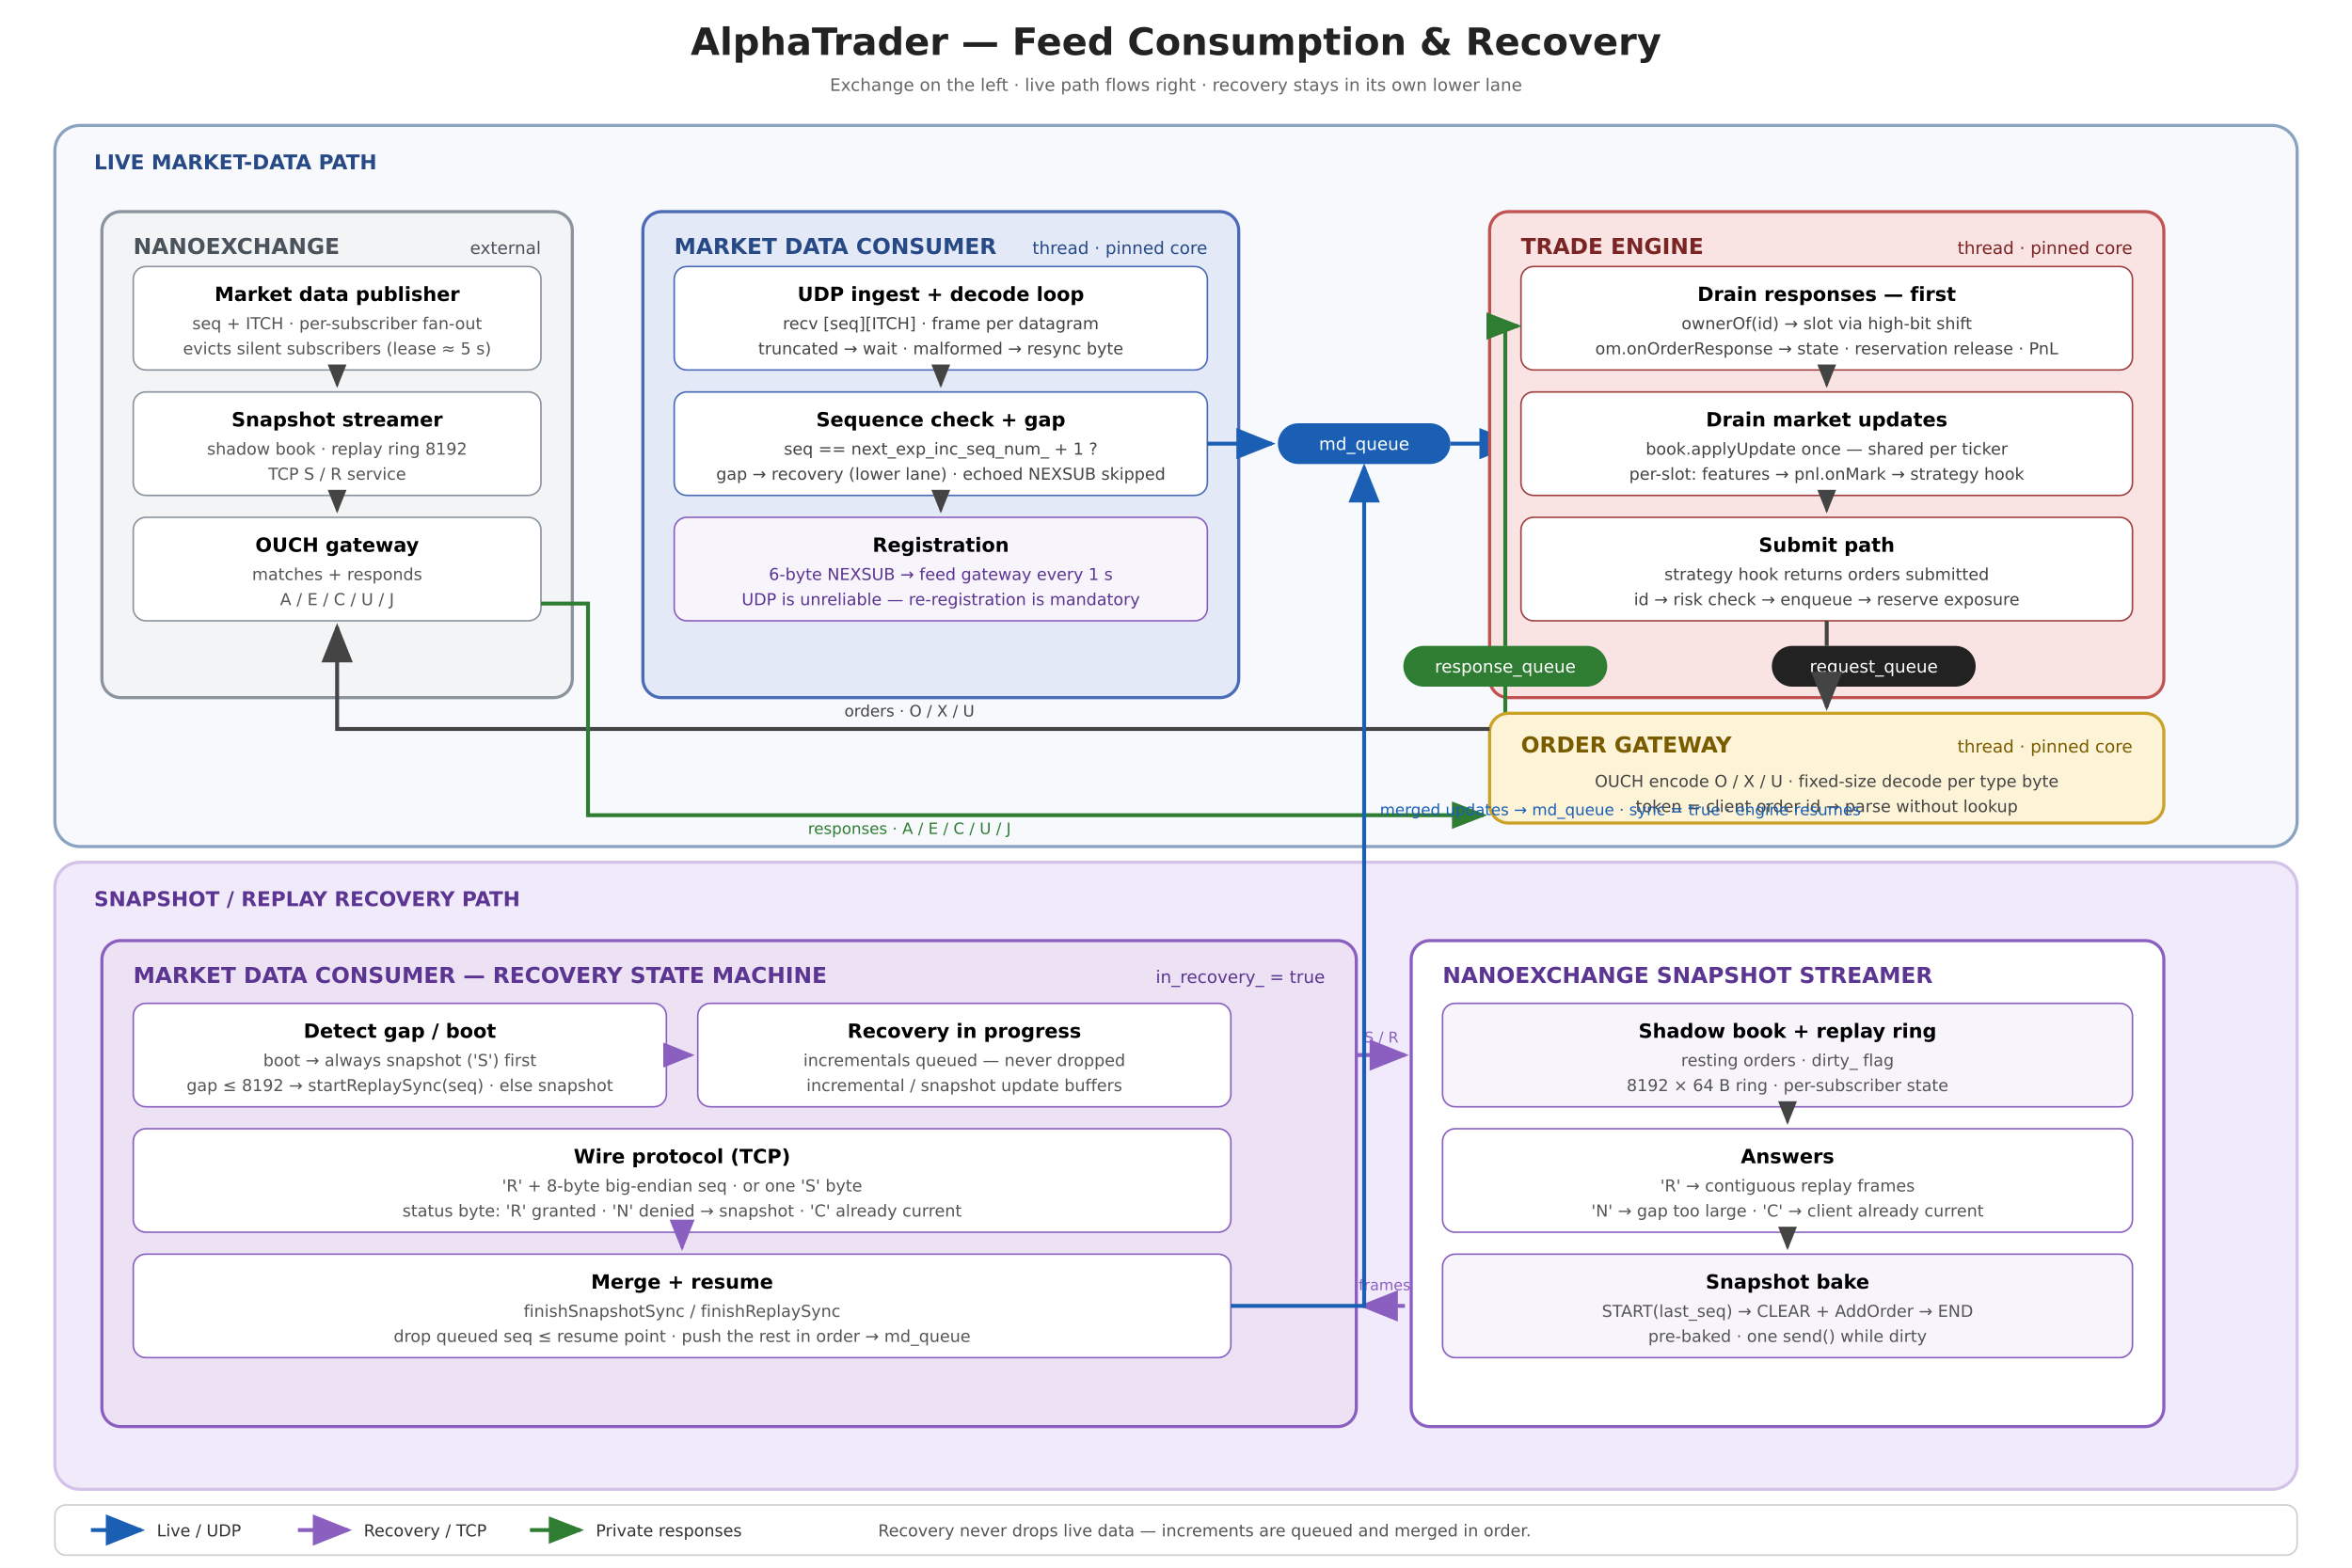
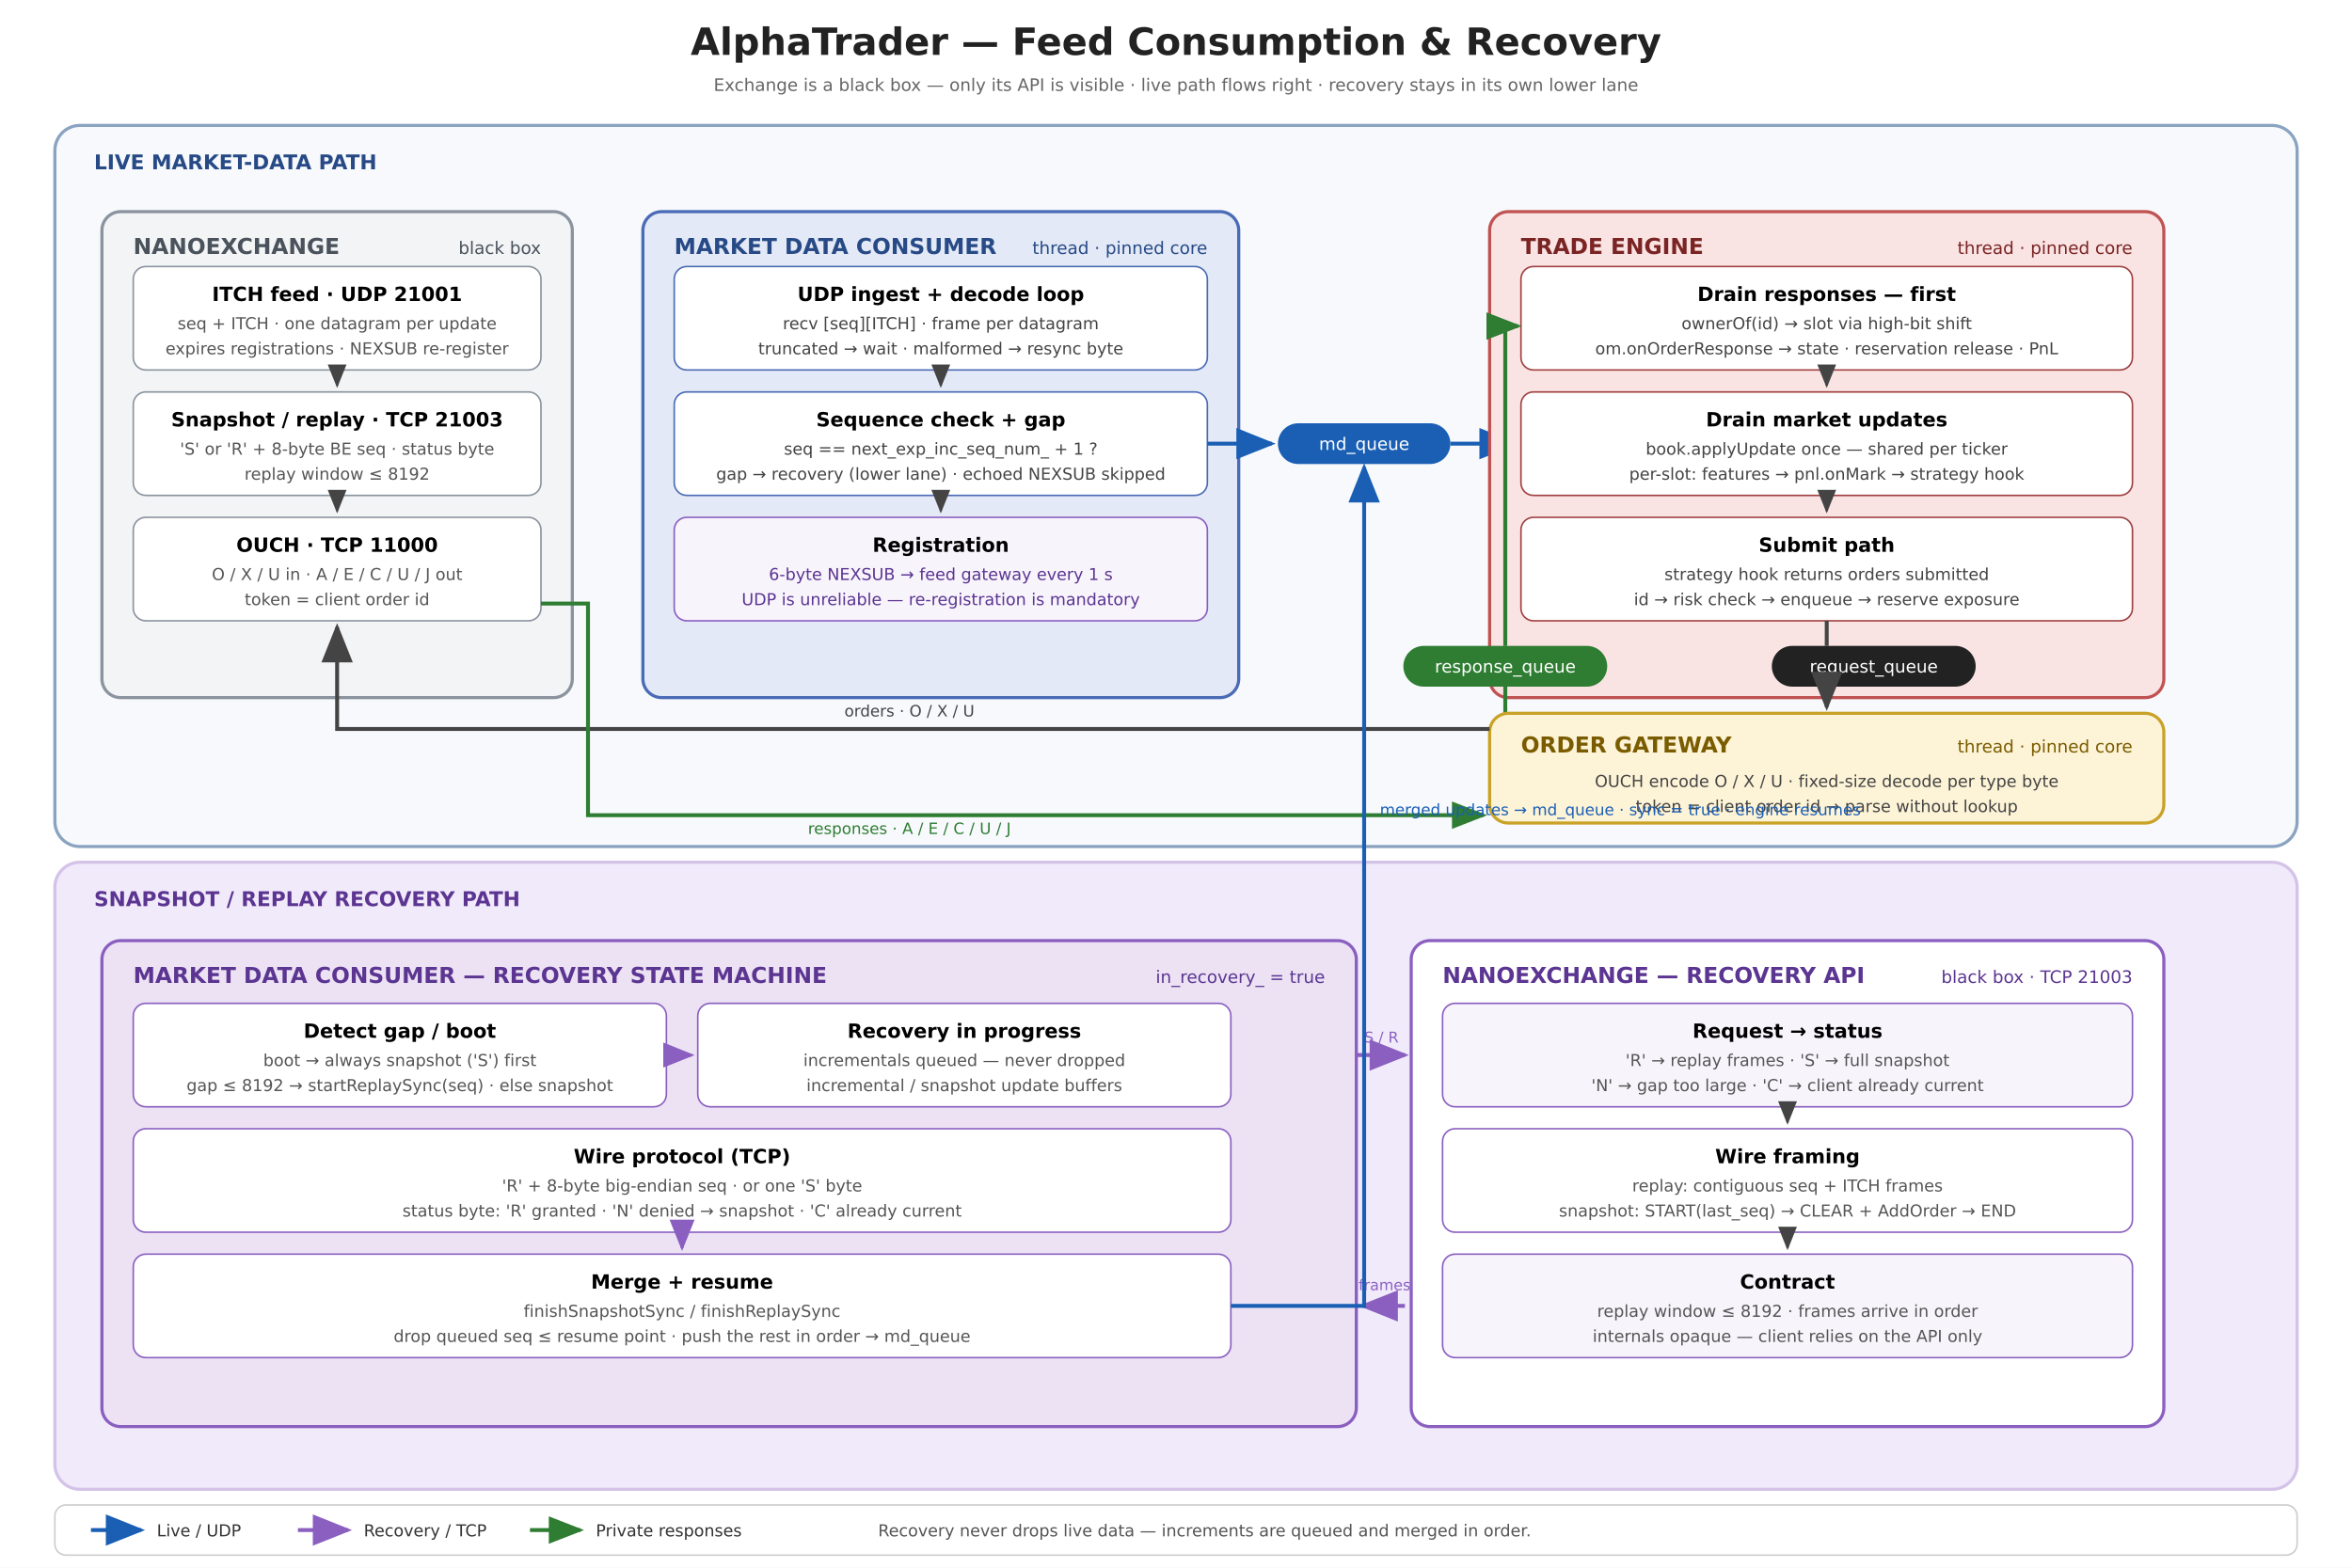
<svg xmlns="http://www.w3.org/2000/svg" width="1500" height="1000" viewBox="0 0 1500 1000" font-family="DejaVu Sans, Helvetica, Arial, sans-serif">
  <rect x="0" y="0" width="100%" height="100%" fill="#ffffff" />
  <defs>
    <marker id="arr" markerWidth="10" markerHeight="8" refX="9" refY="4" orient="auto" markerUnits="strokeWidth">
      <path d="M0,0 L10,4 L0,8 Z" fill="#444" />
    </marker>
    <marker id="b" markerWidth="10" markerHeight="8" refX="9" refY="4" orient="auto">
      <path d="M0,0 L10,4 L0,8 Z" fill="#1a5fb4" />
    </marker>
    <marker id="g" markerWidth="9" markerHeight="7" refX="8" refY="3.5" orient="auto">
      <path d="M0,0 L9,3.5 L0,7 Z" fill="#2e7d32" />
    </marker>
    <marker id="p" markerWidth="10" markerHeight="8" refX="9" refY="4" orient="auto">
      <path d="M0,0 L10,4 L0,8 Z" fill="#8a5fc0" />
    </marker>
  </defs>
  <text x="750" y="35" text-anchor="middle" font-size="24" font-weight="bold" fill="#222">
    AlphaTrader — Feed Consumption &amp; Recovery
  </text>
  <text x="750" y="58" text-anchor="middle" font-size="11" fill="#666">
-     Exchange on the left · live path flows right · recovery stays in its own lower lane
+     Exchange is a black box — only its API is visible · live path flows right · recovery stays in its own lower lane
  </text>
  <rect x="35" y="80" width="1430" height="460" rx="16" fill="#f7f9fc" stroke="#8aa3c0" stroke-width="2" />
  <text x="60" y="108" font-size="13" font-weight="bold" fill="#274a86">LIVE MARKET-DATA PATH</text>
  <rect x="65" y="135" width="300" height="310" rx="12" fill="#f2f4f6" stroke="#8a939e" stroke-width="2" />
  <text x="85" y="162" font-size="14" font-weight="bold" fill="#4a525c">NANOEXCHANGE</text>
-   <text x="345" y="162" text-anchor="end" font-size="11" fill="#4a525c">external</text>
+   <text x="345" y="162" text-anchor="end" font-size="11" fill="#4a525c">black box</text>
  <rect x="85" y="170" width="260" height="66" rx="8" fill="#fff" stroke="#8a939e" />
-   <text x="215" y="192" text-anchor="middle" font-size="12.5" font-weight="bold">Market data publisher</text>
-   <text x="215" y="210" text-anchor="middle" font-size="10.5" fill="#555">seq + ITCH · per-subscriber fan-out</text>
-   <text x="215" y="226" text-anchor="middle" font-size="10.5" fill="#555">evicts silent subscribers (lease ≈ 5 s)</text>
+   <text x="215" y="192" text-anchor="middle" font-size="12.5" font-weight="bold">ITCH feed · UDP 21001</text>
+   <text x="215" y="210" text-anchor="middle" font-size="10.5" fill="#555">seq + ITCH · one datagram per update</text>
+   <text x="215" y="226" text-anchor="middle" font-size="10.5" fill="#555">expires registrations · NEXSUB re-register</text>
  <rect x="85" y="250" width="260" height="66" rx="8" fill="#fff" stroke="#8a939e" />
-   <text x="215" y="272" text-anchor="middle" font-size="12.5" font-weight="bold">Snapshot streamer</text>
-   <text x="215" y="290" text-anchor="middle" font-size="10.5" fill="#555">shadow book · replay ring 8192</text>
-   <text x="215" y="306" text-anchor="middle" font-size="10.5" fill="#555">TCP S / R service</text>
+   <text x="215" y="272" text-anchor="middle" font-size="12.5" font-weight="bold">Snapshot / replay · TCP 21003</text>
+   <text x="215" y="290" text-anchor="middle" font-size="10.5" fill="#555">'S' or 'R' + 8-byte BE seq · status byte</text>
+   <text x="215" y="306" text-anchor="middle" font-size="10.5" fill="#555">replay window ≤ 8192</text>
  <rect x="85" y="330" width="260" height="66" rx="8" fill="#fff" stroke="#8a939e" />
-   <text x="215" y="352" text-anchor="middle" font-size="12.5" font-weight="bold">OUCH gateway</text>
-   <text x="215" y="370" text-anchor="middle" font-size="10.5" fill="#555">matches + responds</text>
-   <text x="215" y="386" text-anchor="middle" font-size="10.5" fill="#555">A / E / C / U / J</text>
+   <text x="215" y="352" text-anchor="middle" font-size="12.5" font-weight="bold">OUCH · TCP 11000</text>
+   <text x="215" y="370" text-anchor="middle" font-size="10.5" fill="#555">O / X / U in · A / E / C / U / J out</text>
+   <text x="215" y="386" text-anchor="middle" font-size="10.5" fill="#555">token = client order id</text>
  <line x1="215" y1="236" x2="215" y2="246" stroke="#666" stroke-width="1.5" marker-end="url(#arr)" />
  <line x1="215" y1="316" x2="215" y2="326" stroke="#666" stroke-width="1.5" marker-end="url(#arr)" />
  <rect x="410" y="135" width="380" height="310" rx="12" fill="#e3e9f6" stroke="#4a6bb5" stroke-width="2" />
  <text x="430" y="162" font-size="14" font-weight="bold" fill="#274a86">MARKET DATA CONSUMER</text>
  <text x="770" y="162" text-anchor="end" font-size="11" fill="#274a86">thread · pinned core</text>
  <rect x="430" y="170" width="340" height="66" rx="8" fill="#fff" stroke="#4a6bb5" />
  <text x="600" y="192" text-anchor="middle" font-size="12.5" font-weight="bold">UDP ingest + decode loop</text>
  <text x="600" y="210" text-anchor="middle" font-size="10.5" fill="#444">recv [seq][ITCH] · frame per datagram</text>
  <text x="600" y="226" text-anchor="middle" font-size="10.5" fill="#444">truncated → wait · malformed → resync byte</text>
  <rect x="430" y="250" width="340" height="66" rx="8" fill="#fff" stroke="#4a6bb5" />
  <text x="600" y="272" text-anchor="middle" font-size="12.5" font-weight="bold">Sequence check + gap</text>
  <text x="600" y="290" text-anchor="middle" font-size="10.5" fill="#444">seq == next_exp_inc_seq_num_ + 1 ?</text>
  <text x="600" y="306" text-anchor="middle" font-size="10.5" fill="#444">gap → recovery (lower lane) · echoed NEXSUB skipped</text>
  <rect x="430" y="330" width="340" height="66" rx="8" fill="#f8f4fc" stroke="#8a5fc0" />
  <text x="600" y="352" text-anchor="middle" font-size="12.5" font-weight="bold">Registration</text>
  <text x="600" y="370" text-anchor="middle" font-size="10.5" fill="#5b3591">6-byte NEXSUB → feed gateway every 1 s</text>
  <text x="600" y="386" text-anchor="middle" font-size="10.5" fill="#5b3591">UDP is unreliable — re-registration is mandatory</text>
  <line x1="600" y1="236" x2="600" y2="246" stroke="#666" stroke-width="1.5" marker-end="url(#arr)" />
  <line x1="600" y1="316" x2="600" y2="326" stroke="#666" stroke-width="1.5" marker-end="url(#arr)" />
  <line x1="770" y1="283" x2="811" y2="283" stroke="#1a5fb4" stroke-width="2.5" marker-end="url(#b)" />
  <rect x="815" y="270" width="110" height="26" rx="13" fill="#1a5fb4" />
  <text x="870" y="287" text-anchor="middle" font-size="11" fill="#fff">md_queue</text>
  <line x1="925" y1="283" x2="966" y2="283" stroke="#1a5fb4" stroke-width="2.5" marker-end="url(#b)" />
  <rect x="950" y="135" width="430" height="310" rx="12" fill="#fae3e3" stroke="#c05252" stroke-width="2" />
  <text x="970" y="162" font-size="14" font-weight="bold" fill="#7a2424">TRADE ENGINE</text>
  <text x="1360" y="162" text-anchor="end" font-size="11" fill="#7a2424">thread · pinned core</text>
  <rect x="970" y="170" width="390" height="66" rx="8" fill="#fff" stroke="#a04040" />
  <text x="1165" y="192" text-anchor="middle" font-size="12.5" font-weight="bold">Drain responses — first</text>
  <text x="1165" y="210" text-anchor="middle" font-size="10.5" fill="#444">ownerOf(id) → slot via high-bit shift</text>
  <text x="1165" y="226" text-anchor="middle" font-size="10.5" fill="#444">om.onOrderResponse → state · reservation release · PnL</text>
  <rect x="970" y="250" width="390" height="66" rx="8" fill="#fff" stroke="#a04040" />
  <text x="1165" y="272" text-anchor="middle" font-size="12.5" font-weight="bold">Drain market updates</text>
  <text x="1165" y="290" text-anchor="middle" font-size="10.5" fill="#444">book.applyUpdate once — shared per ticker</text>
  <text x="1165" y="306" text-anchor="middle" font-size="10.5" fill="#444">per-slot: features → pnl.onMark → strategy hook</text>
  <rect x="970" y="330" width="390" height="66" rx="8" fill="#fff" stroke="#a04040" />
  <text x="1165" y="352" text-anchor="middle" font-size="12.5" font-weight="bold">Submit path</text>
  <text x="1165" y="370" text-anchor="middle" font-size="10.5" fill="#444">strategy hook returns orders submitted</text>
  <text x="1165" y="386" text-anchor="middle" font-size="10.5" fill="#444">id → risk check → enqueue → reserve exposure</text>
  <line x1="1165" y1="236" x2="1165" y2="246" stroke="#666" stroke-width="1.5" marker-end="url(#arr)" />
  <line x1="1165" y1="316" x2="1165" y2="326" stroke="#666" stroke-width="1.5" marker-end="url(#arr)" />
  <line x1="960" y1="455" x2="960" y2="412" stroke="#2e7d32" stroke-width="2.5" />
  <line x1="960" y1="412" x2="960" y2="208" stroke="#2e7d32" stroke-width="2.5" />
  <line x1="960" y1="208" x2="968" y2="208" stroke="#2e7d32" stroke-width="2.5" marker-end="url(#g)" />
  <rect x="895" y="412" width="130" height="26" rx="13" fill="#2e7d32" />
  <text x="960" y="429" text-anchor="middle" font-size="11" fill="#fff">response_queue</text>
  <line x1="1165" y1="396" x2="1165" y2="412" stroke="#444" stroke-width="2.5" />
  <rect x="1130" y="412" width="130" height="26" rx="13" fill="#222" />
  <text x="1195" y="429" text-anchor="middle" font-size="11" fill="#fff">request_queue</text>
  <line x1="1165" y1="438" x2="1165" y2="451" stroke="#444" stroke-width="2.5" marker-end="url(#arr)" />
  <rect x="950" y="455" width="430" height="70" rx="12" fill="#fdf3d7" stroke="#c9a227" stroke-width="2" />
  <text x="970" y="480" font-size="14" font-weight="bold" fill="#7a5c00">ORDER GATEWAY</text>
  <text x="1360" y="480" text-anchor="end" font-size="11" fill="#7a5c00">thread · pinned core</text>
  <text x="1165" y="502" text-anchor="middle" font-size="10.5" fill="#444">OUCH encode O / X / U · fixed-size decode per type byte</text>
  <text x="1165" y="518" text-anchor="middle" font-size="10.5" fill="#444">token = client order id → parse without lookup</text>
  <polyline points="950,465 215,465 215,400" fill="none" stroke="#444" stroke-width="2.5" marker-end="url(#arr)" />
  <text x="580" y="457" text-anchor="middle" font-size="10" fill="#444">orders · O / X / U</text>
  <polyline points="345,385 375,385 375,520 946,520" fill="none" stroke="#2e7d32" stroke-width="2.5" marker-end="url(#g)" />
  <text x="580" y="532" text-anchor="middle" font-size="10" fill="#2e7d32">responses · A / E / C / U / J</text>
  <rect x="35" y="550" width="1430" height="400" rx="16" fill="#f1eafa" stroke="#d4c3e8" stroke-width="2" />
  <text x="60" y="578" font-size="13" font-weight="bold" fill="#5b3591">SNAPSHOT / REPLAY RECOVERY PATH</text>
  <rect x="65" y="600" width="800" height="310" rx="12" fill="#ece2f4" stroke="#8a5fc0" stroke-width="2" />
  <text x="85" y="627" font-size="14" font-weight="bold" fill="#5b3591">MARKET DATA CONSUMER — RECOVERY STATE MACHINE</text>
  <text x="845" y="627" text-anchor="end" font-size="11" fill="#5b3591">in_recovery_ = true</text>
  <rect x="85" y="640" width="340" height="66" rx="8" fill="#fff" stroke="#8a5fc0" />
  <text x="255" y="662" text-anchor="middle" font-size="12.5" font-weight="bold">Detect gap / boot</text>
  <text x="255" y="680" text-anchor="middle" font-size="10.5" fill="#555">boot → always snapshot ('S') first</text>
  <text x="255" y="696" text-anchor="middle" font-size="10.5" fill="#555">gap ≤ 8192 → startReplaySync(seq) · else snapshot</text>
  <rect x="445" y="640" width="340" height="66" rx="8" fill="#fff" stroke="#8a5fc0" />
  <text x="615" y="662" text-anchor="middle" font-size="12.5" font-weight="bold">Recovery in progress</text>
  <text x="615" y="680" text-anchor="middle" font-size="10.5" fill="#555">incrementals queued — never dropped</text>
  <text x="615" y="696" text-anchor="middle" font-size="10.5" fill="#555">incremental / snapshot update buffers</text>
  <line x1="425" y1="673" x2="441" y2="673" stroke="#8a5fc0" stroke-width="2" marker-end="url(#p)" />
  <rect x="85" y="720" width="700" height="66" rx="8" fill="#fff" stroke="#8a5fc0" />
  <text x="435" y="742" text-anchor="middle" font-size="12.5" font-weight="bold">Wire protocol (TCP)</text>
  <text x="435" y="760" text-anchor="middle" font-size="10.5" fill="#555">'R' + 8-byte big-endian seq · or one 'S' byte</text>
  <text x="435" y="776" text-anchor="middle" font-size="10.5" fill="#555">status byte: 'R' granted · 'N' denied → snapshot · 'C' already current</text>
  <rect x="85" y="800" width="700" height="66" rx="8" fill="#fff" stroke="#8a5fc0" />
  <text x="435" y="822" text-anchor="middle" font-size="12.5" font-weight="bold">Merge + resume</text>
  <text x="435" y="840" text-anchor="middle" font-size="10.5" fill="#555">finishSnapshotSync / finishReplaySync</text>
  <text x="435" y="856" text-anchor="middle" font-size="10.5" fill="#555">drop queued seq ≤ resume point · push the rest in order → md_queue</text>
  <line x1="435" y1="786" x2="435" y2="796" stroke="#8a5fc0" stroke-width="2" marker-end="url(#p)" />
  <rect x="900" y="600" width="480" height="310" rx="12" fill="#fff" stroke="#8a5fc0" stroke-width="2" />
-   <text x="920" y="627" font-size="14" font-weight="bold" fill="#5b3591">NANOEXCHANGE SNAPSHOT STREAMER</text>
+   <text x="920" y="627" font-size="14" font-weight="bold" fill="#5b3591">NANOEXCHANGE — RECOVERY API</text>
+   <text x="1360" y="627" text-anchor="end" font-size="11" fill="#5b3591">black box · TCP 21003</text>
  <rect x="920" y="640" width="440" height="66" rx="8" fill="#f8f4fc" stroke="#8a5fc0" />
-   <text x="1140" y="662" text-anchor="middle" font-size="12.5" font-weight="bold">Shadow book + replay ring</text>
-   <text x="1140" y="680" text-anchor="middle" font-size="10.5" fill="#555">resting orders · dirty_ flag</text>
-   <text x="1140" y="696" text-anchor="middle" font-size="10.5" fill="#555">8192 × 64 B ring · per-subscriber state</text>
+   <text x="1140" y="662" text-anchor="middle" font-size="12.5" font-weight="bold">Request → status</text>
+   <text x="1140" y="680" text-anchor="middle" font-size="10.5" fill="#555">'R' → replay frames · 'S' → full snapshot</text>
+   <text x="1140" y="696" text-anchor="middle" font-size="10.5" fill="#555">'N' → gap too large · 'C' → client already current</text>
  <rect x="920" y="720" width="440" height="66" rx="8" fill="#fff" stroke="#8a5fc0" />
-   <text x="1140" y="742" text-anchor="middle" font-size="12.5" font-weight="bold">Answers</text>
-   <text x="1140" y="760" text-anchor="middle" font-size="10.5" fill="#555">'R' → contiguous replay frames</text>
-   <text x="1140" y="776" text-anchor="middle" font-size="10.5" fill="#555">'N' → gap too large · 'C' → client already current</text>
+   <text x="1140" y="742" text-anchor="middle" font-size="12.5" font-weight="bold">Wire framing</text>
+   <text x="1140" y="760" text-anchor="middle" font-size="10.5" fill="#555">replay: contiguous seq + ITCH frames</text>
+   <text x="1140" y="776" text-anchor="middle" font-size="10.5" fill="#555">snapshot: START(last_seq) → CLEAR + AddOrder → END</text>
  <rect x="920" y="800" width="440" height="66" rx="8" fill="#f8f4fc" stroke="#8a5fc0" />
-   <text x="1140" y="822" text-anchor="middle" font-size="12.5" font-weight="bold">Snapshot bake</text>
-   <text x="1140" y="840" text-anchor="middle" font-size="10.5" fill="#555">START(last_seq) → CLEAR + AddOrder → END</text>
-   <text x="1140" y="856" text-anchor="middle" font-size="10.5" fill="#555">pre-baked · one send() while dirty</text>
+   <text x="1140" y="822" text-anchor="middle" font-size="12.5" font-weight="bold">Contract</text>
+   <text x="1140" y="840" text-anchor="middle" font-size="10.5" fill="#555">replay window ≤ 8192 · frames arrive in order</text>
+   <text x="1140" y="856" text-anchor="middle" font-size="10.5" fill="#555">internals opaque — client relies on the API only</text>
  <line x1="1140" y1="706" x2="1140" y2="716" stroke="#666" stroke-width="1.5" marker-end="url(#arr)" />
  <line x1="1140" y1="786" x2="1140" y2="796" stroke="#666" stroke-width="1.5" marker-end="url(#arr)" />
  <line x1="865" y1="673" x2="896" y2="673" stroke="#8a5fc0" stroke-width="2.5" marker-end="url(#p)" />
  <text x="881" y="665" text-anchor="middle" font-size="9.5" fill="#8a5fc0">S / R</text>
  <line x1="896" y1="833" x2="869" y2="833" stroke="#8a5fc0" stroke-width="2.5" marker-end="url(#p)" />
  <text x="883" y="823" text-anchor="middle" font-size="9.5" fill="#8a5fc0">frames</text>
  <polyline points="785,833 870,833 870,298" fill="none" stroke="#1a5fb4" stroke-width="2.5" marker-end="url(#b)" />
  <text x="880" y="520" font-size="10" fill="#1a5fb4">merged updates → md_queue · sync = true · engine resumes</text>
  <rect x="35" y="960" width="1430" height="32" rx="7" fill="#fff" stroke="#ccc" />
  <line x1="58" y1="976" x2="90" y2="976" stroke="#1a5fb4" stroke-width="2.5" marker-end="url(#b)" />
  <text x="100" y="980" font-size="10.5" fill="#333">Live / UDP</text>
  <line x1="190" y1="976" x2="222" y2="976" stroke="#8a5fc0" stroke-width="2.5" marker-end="url(#p)" />
  <text x="232" y="980" font-size="10.5" fill="#333">Recovery / TCP</text>
  <line x1="338" y1="976" x2="370" y2="976" stroke="#2e7d32" stroke-width="2.5" marker-end="url(#g)" />
  <text x="380" y="980" font-size="10.5" fill="#333">Private responses</text>
  <text x="560" y="980" font-size="10.5" fill="#555">Recovery never drops live data — increments are queued and merged in order.</text>
</svg>
